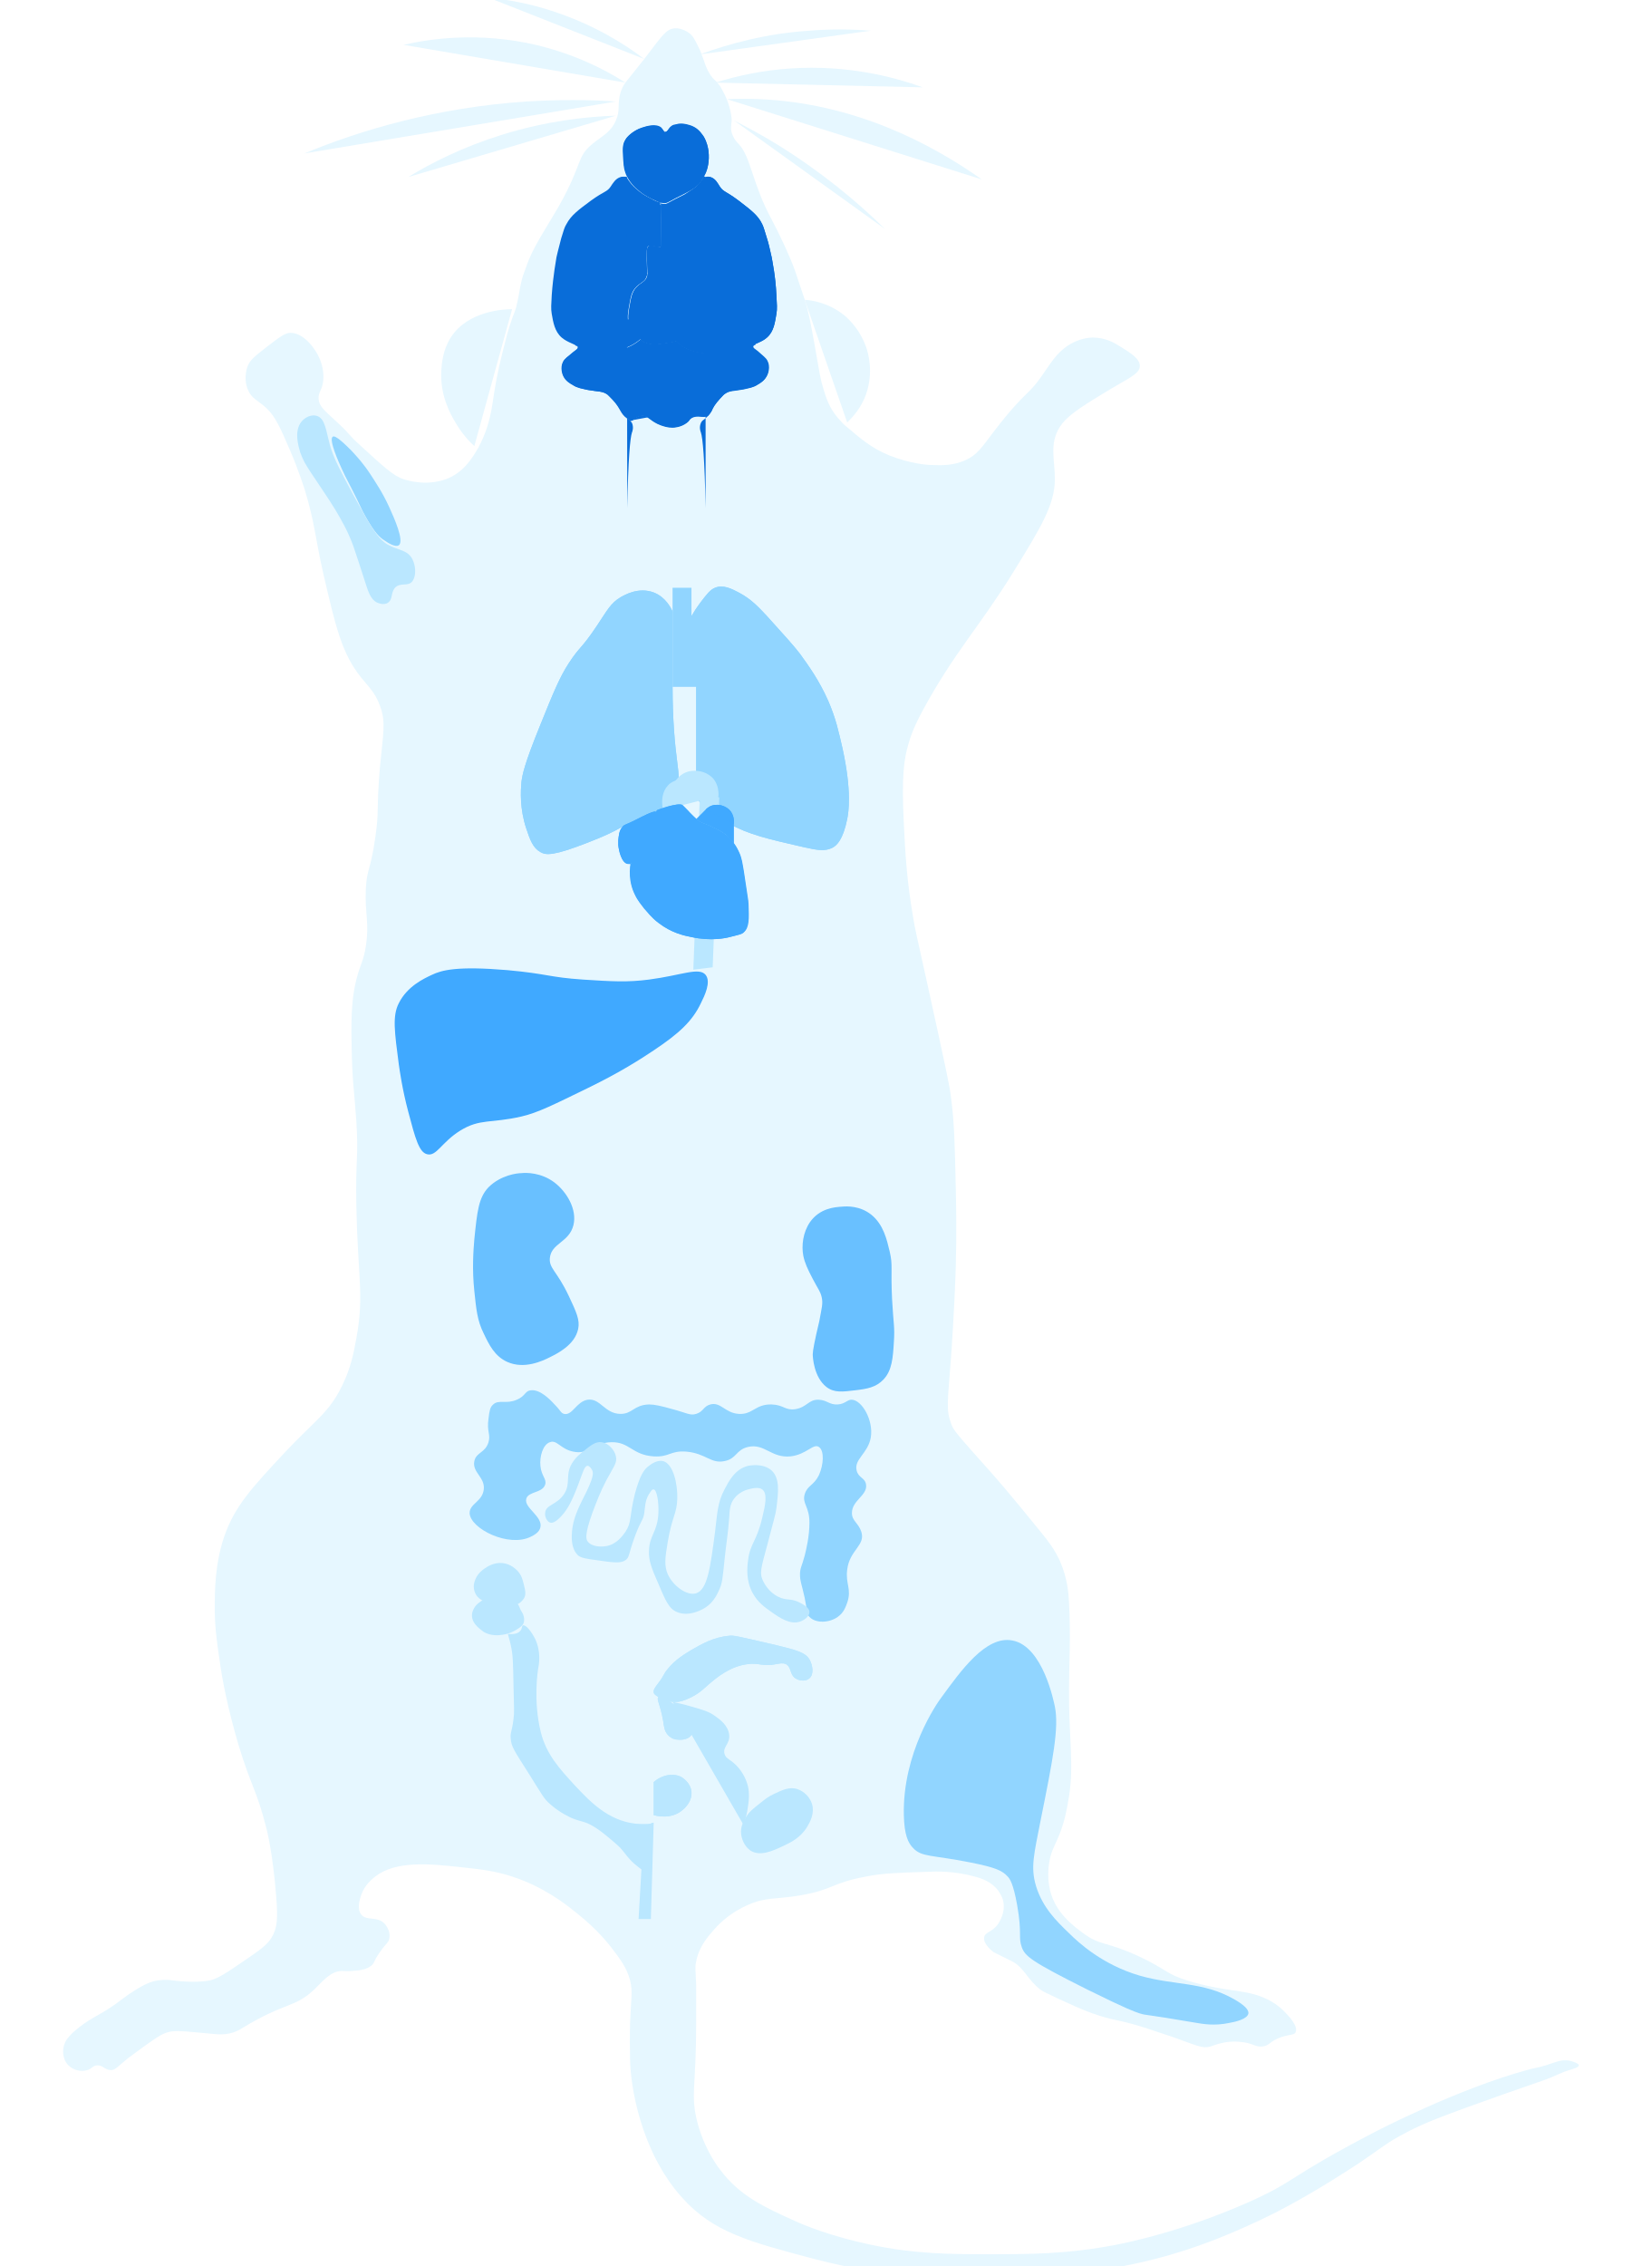
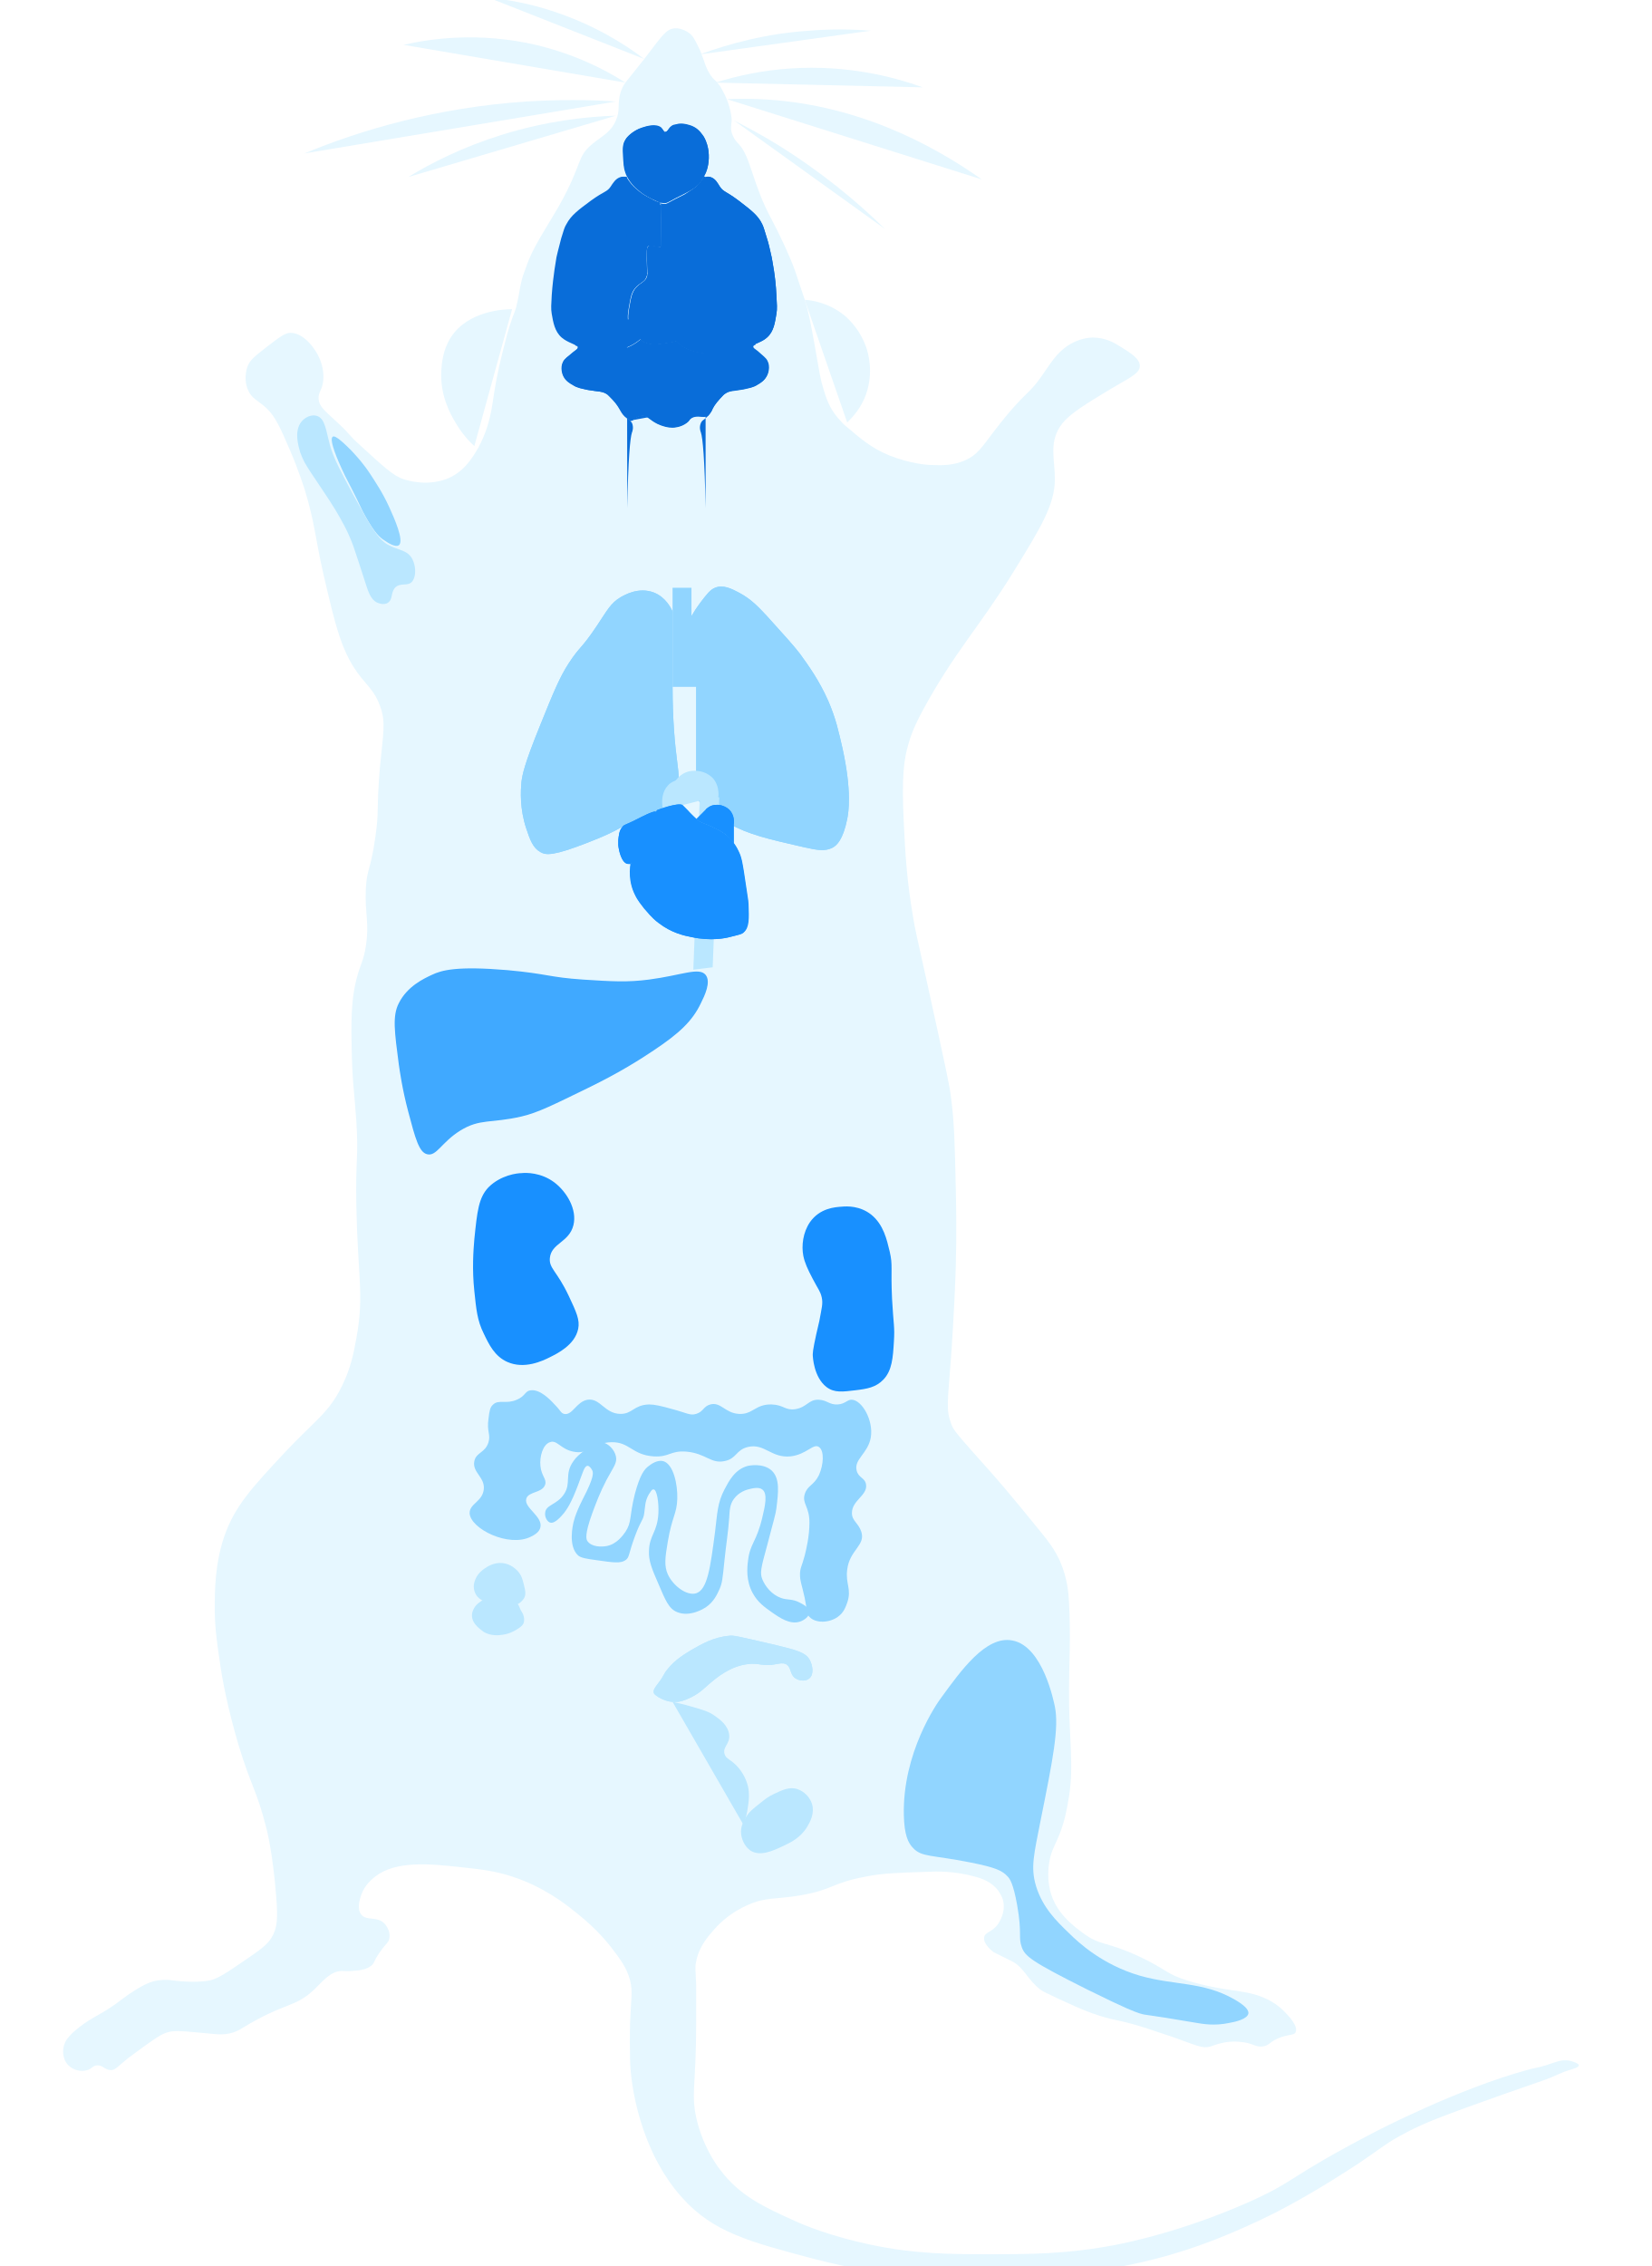
<svg xmlns="http://www.w3.org/2000/svg" width="350" height="480" viewBox="120 200 350 480" overflow="visible" enable-background="new 0 0 382.622 461.325" xml:space="preserve">
  <g id="body" fill="#e6f7ff">
    <g id="XMLID_2_">
      <g>
		</g>
      <g>
        <path class="st0" d="M256.5,212.5c3.7-4.8,4.6-6.4,6.5-6.5c1.5-0.1,2.9,0.9,3,1c0.7,0.5,1.1,1.1,2,3c0.3,0.6,0.5,1,0.6,1.4     c0.7,1.7,0.7,2.2,1.4,3.6c0.8,1.5,1.2,1.7,1.9,2.4c0.3,0.4,0.7,0.8,1.1,1.6c1.6,2.8,1.9,5.2,2,6c0.1,1.1-0.3,1.8,0,3     c0.4,1.4,1.2,2.2,1.5,2.5c2.6,2.7,2.9,8.5,7,16c1.7,3.2,4,8.1,5,11c0.3,1,0.7,2,1,3c0.9,2.7,1,2.9,1,3c0.8,2.4,1.3,5.2,2,9     c1.2,6.8,1.3,7.8,2,10c0.5,1.7,1.2,3.9,3,6c0.4,0.4,0.7,0.8,1.1,1.2c0.3,0.3,0.5,0.5,0.9,0.8c2.5,2.1,5,4.4,9,6     c4.6,1.8,8.1,2,9,2c2.2,0.1,4.5,0.1,7-1s3.5-2.7,6-6c7.3-9.5,7-7,11-13c1.4-2,2.9-4.5,6-6c1.9-0.9,3.5-1,4-1c2.7,0,4.6,1.1,6,2     c2.1,1.3,4,2.5,4,4c0,1.8-2.5,2.6-8,6c-5.1,3.1-7.6,4.8-9,7c-2.2,3.6-1,6.8-1,11c0,5.4-3,10.3-9,20c-7,11.3-12.4,16.8-19,29     c-0.9,1.7-2.1,3.9-3,7c-1,3.4-1.5,6.9-1,17c0.3,6.2,0.6,11.9,2,20c0.4,2.5,0.6,3.1,3,14c4.4,20,4.7,21.6,5,24     c0.7,5.4,0.8,9.9,1,19c0.1,4.2,0.2,9.8,0,17c-0.3,9.4-1,19-1,19c-0.7,9.5-1.1,11,0,14c0.5,1.5,0.9,1.9,9,11c0,0,3.3,3.7,10,12     c1.8,2.2,2.9,3.7,4,6c1.7,3.8,1.9,7.1,2,9c0.4,7.8,0,12.6,0,18c-0.1,10.5,1.1,16.1,0,23c-0.5,3-0.9,5.2-2,8c-0.9,2.3-1.5,3-2,5     c-0.2,0.9-0.8,3.8,0,7c1.2,4.8,5,7.5,7,9c3.8,2.8,4.7,1.6,12,5c5.7,2.7,5.7,3.7,10,5c3.4,1.1,7.5,1.8,9,2c3.3,0.5,5.3,0.7,8,2     c0.6,0.3,2.4,1.2,4,3c0.7,0.7,2.6,2.8,2,4c-0.3,0.6-1.1,0.4-3,1c-2.6,0.9-2.4,1.8-4,2c-1.6,0.2-2-0.8-5-1c-1-0.1-1.8,0-2,0     c-2,0.2-3.1,0.7-4,1c-1.8,0.5-2.9-0.2-8-2c0,0-3-1-6-2c-6.1-1.9-6.5-1.4-11-3c-2.5-0.9-4.6-1.9-7-3c-2.3-1.1-3.5-1.6-4-2     c-2.8-2.1-3.5-4.7-6-6c-1-0.5-2-1-2-1c-1.6-0.8-1.7-0.8-2-1c-0.1-0.1-2.1-1.5-2-3c0.1-1.3,1.7-1.1,3-3c0.1-0.2,1.7-2.4,1-5     c0-0.2-0.3-1-1-2c-1.4-1.9-3.5-2.6-5-3c-4.3-1.2-8.3-1.1-10-1c-6.3,0.2-9.5,0.3-13,1c-7.5,1.4-6.9,2.8-14,4     c-5.4,0.9-7.1,0.3-11,2c-3.7,1.6-5.9,3.8-7,5c-1.3,1.5-3.4,3.7-4,7c-0.3,1.3-0.1,1.9,0,5c0,0.2,0,2.8,0,8c0,13.2-1.1,14.9,0,20     c1.3,5.9,4.2,10,5,11c4.2,5.7,9.6,8.1,16,11c2,0.9,7.5,3.2,16,5c9.6,2,17,2,25,2c8.7,0,16.6,0,27-2c2.4-0.5,13.7-2.7,28-9     c10.7-4.8,7.6-4.9,27-15c0,0,17.3-9,32-13c1.3-0.4,2-0.4,4-1c2.2-0.7,3.3-1.3,5-1c0.9,0.2,2,0.6,2,1c0,0.4-1,0.7-2,1     c-1.7,0.5-3.3,1.4-5,2c-4.4,1.5-13.4,4.7-17,6c-6.5,2.4-9.7,3.6-14,6c-3.4,1.9-3.9,2.6-9,6c-1.4,0.9-7.9,5.2-15,9     c-0.7,0.4-9,4.8-18,8c-17.9,6.5-34.4,6.8-44,7c-8.8,0.1-21.8,0.3-38-4c-13.6-3.6-21.4-5.6-28-13c-8.9-9.9-10.9-23.9-11-29     c-0.1-5.7,0-8,0-8c0.2-5.4,0.6-6.5,0-9c-0.7-2.7-2.1-4.5-4-7c-0.8-1-3-3.8-7-7c-2.8-2.3-7.3-5.8-14-8c-3.7-1.2-6.4-1.5-11-2     c-6.5-0.7-13.6-1.4-18,2c-0.6,0.5-2.3,1.8-3,4c-0.3,0.9-0.9,2.8,0,4c1.1,1.5,3.4,0.3,5,2c0.7,0.8,1.2,2,1,3c-0.1,1-0.7,1.1-2,3     c-1.5,2.1-1.1,2.4-2,3c-1.1,0.8-2.5,0.9-4,1c-1,0.1-1.6,0-2,0c-2.5,0-4.2,2.3-6,4c-4,3.8-6.1,2.6-15,8c-0.5,0.3-1.1,0.7-2,1     c-2.4,0.8-4,0.3-8,0c-3.2-0.3-4.7-0.4-6,0c-1.4,0.4-2.6,1.3-5,3c-2,1.5-3.1,2.2-4,3c-1.6,1.3-2.1,2-3,2c-1.3,0-1.7-1.1-3-1     c-0.9,0.1-1,0.7-2,1c-1.2,0.4-2.9,0.1-4-1c-1.5-1.5-1.1-3.6-1-4c0.3-1.4,1.3-2.3,2-3c3.5-3.1,5.2-3.3,9-6c1.6-1.2,3.5-2.7,6-4     c0.6-0.3,1.6-0.8,3-1s2.5-0.1,3,0c0.9,0.1,4.9,0.6,8,0c1.7-0.4,3.5-1.6,7-4c3.4-2.3,5.1-3.5,6-5c1.3-2.1,1.4-4.2,1-9     c-0.7-9-2-14-2-14c-2.2-8.7-3.2-8.7-6-18c-2.2-7.5-3.4-13.5-4-18c-0.6-4-1-7-1-11c0-3.2,0-9.1,2-15c2.2-6.4,5.8-10.3,13-18     c6.3-6.7,9.2-8.2,12-14c1.8-3.7,2.4-6.7,3-10c1.7-9.2,0.3-12.8,0-28c-0.2-10.3,0.5-10,0-18c-0.4-6-0.9-8.6-1-16     c-0.2-7.9,0.3-11.1,1-14c0.9-3.5,1.5-3.8,2-7c0.8-5-0.2-6.8,0-12c0.2-4.5,1-4,2-11c0.9-6.1,0.2-5.6,1-15c0.7-7.4,1.3-9.5,0-13     c-1-2.8-2.4-4-4-6c-4.1-5.1-5.4-10.8-8-22c-1.8-7.9-1.7-10.4-4-18c-0.2-0.5-1.2-3.8-3-8c-2.1-4.9-3.2-7.3-5-9s-3.2-2-4-4     c-1-2.5-0.1-4.8,0-5c0.5-1.3,1.7-2.2,4-4c2.6-2,3.9-3,5-3c3.4,0,5.8,4.5,6,5c0.3,0.6,1.2,2.6,1,5c-0.2,2.2-1.1,2.5-1,4     c0.1,1.6,1.3,2.5,4,5c3.3,3.1,1.9,2.2,5,5c4.6,4.2,6.8,6.3,9,7c0.9,0.3,4.8,1.5,9,0c3.8-1.4,5.7-4.7,6.8-6.6     c0.1-0.1,0.2-0.3,0.2-0.4c1.1-2,1.7-3.9,2-5c0.5-1.8,0.7-3,1-5c0.3-2.1,0.9-5.7,2-10c0.7-2.7,1.1-4.5,2-7     c0.3-0.9,0.6-1.5,0.8-2.2c0.1-0.2,0.1-0.5,0.2-0.8c0.5-2.1,0.5-2.9,1-5c0.3-1.3,0.7-2.1,1-3c1.3-4,4.2-8.1,7-13     c5-8.9,3.6-10.2,7-13c1.9-1.6,3.9-2.4,5-5c1-2.3,0.2-3.3,1-6c0.3-0.8,0.5-1.3,1-2C253.2,216.6,254.3,215.3,256.5,212.5z" />
        <path class="st0" d="M220.5,294.5c-1.1-1-2.6-2.6-4-5c-1.1-1.8-3.3-5.8-3-11c0.1-1.5,0.3-4.3,2-7c3.7-5.8,11.6-6,12.9-6     c0,0,0.1,0,0.1,0" />
        <path class="st0" d="M290.5,263.5c1.3,0.1,4.7,0.5,8,3c0.7,0.5,3.5,2.8,5,7c0.5,1.4,1.6,5.4,0,10c-1.1,3.1-3,5-4,6" />
        <path class="st0" d="M256.5,212.5c-4.2-3.2-10.6-7.2-19-10c-5.3-1.8-10.1-2.6-14-3" />
        <path class="st0" d="M252.5,217.5c-4.2-2.7-10.6-6-19-8c-12.1-2.8-22.4-1.3-28,0" />
        <path class="st0" d="M250.5,221.5c-5.8-0.4-12.2-0.4-19,0c-19.2,1.3-35.2,6.1-47,11" />
        <path class="st0" d="M250.5,224.5c-6.2,0.2-14.6,1.1-24,4c-8.4,2.6-15.1,6-20,9" />
        <path class="st0" d="M275.5,225.5c2.9,1.5,5.9,3.1,9,5c9.4,5.8,17,12.1,23,18" />
        <path class="st0" d="M274,221c2.3-0.1,4.6-0.1,7,0c20,0.9,36.1,9.3,47,17" />
        <path class="st0" d="M271.5,217.5c0.1,0,0.2-0.1,0.4-0.1c4.2-1.3,9.5-2.5,15.6-2.9c12.1-0.8,21.9,1.8,28,4" />
        <path class="st0" d="M268.5,211.5c0,0,0.1,0,0.1-0.1c5.9-2.1,13.6-4.3,22.9-4.9c4.8-0.4,9.1-0.3,13,0" />
      </g>
    </g>
  </g>
  <g name="Brain" id="41" fill="#096dd9">
    <g id="XMLID_1_">
      <g>
        <path class="st1" d="M270.8,287c-0.2,0.3-0.4,0.6-0.7,1c0,0-0.1,0-0.1,0.1c-1,0.6-2.2-0.3-3.5,0.5c-0.5,0.3-0.3,0.5-1,1     c-1.2,0.9-2.6,1-3,1c-1.1,0-1.9-0.3-2.5-0.5c-2.2-0.8-2.7-2.1-4-2c-0.9,0.1-1.6,0.6-2,1l-0.5,0.1c-0.2-0.2-0.4-0.4-0.7-0.6     c-1.5-1.1-1.2-2-3.1-4c-0.5-0.5-0.8-0.8-1-1c-1.1-0.8-2-0.6-4.2-1c-1.3-0.3-2.2-0.4-3.1-1c-0.7-0.4-1.6-0.9-2.1-2     c-0.1-0.2-0.7-1.7,0-3c0.3-0.6,0.9-1,2.1-2c0.8-0.6,1-0.7,1-1c0-0.1,0-0.2-0.1-0.3l0.3,0c5,1.9,9.9,1.4,13.1-1.4     c0.5,0.4,0.9,0.6,1,0.6c1.4,0.6,2.7,0.4,4.6,0.1c0.8-0.1,1.4-0.2,2-0.4c2.7,2.8,6.9,2.7,8.8,2.7c3.2,0,5.8-0.9,7.6-1.8     c-0.1,0.1-0.1,0.2-0.1,0.3c0,0.3,0.2,0.4,1,1c1.1,1,1.7,1.4,2,2c0.7,1.3,0.1,2.8,0,3c-0.5,1.1-1.3,1.6-2,2c-0.9,0.6-1.7,0.7-3,1     c-2.1,0.4-2.9,0.2-4,1c-0.3,0.2-0.5,0.5-1,1C271.5,285.6,271.1,286.3,270.8,287z" />
        <path class="st1" d="M260.9,228l-0.8,15c-0.5-0.1-1.2-0.5-2.1-0.9c-1.2-0.6-2-1.1-3-2c-0.6-0.5-1.4-1.3-2.1-2.6     c-0.2-0.3-0.3-0.6-0.4-0.9c-0.4-1.1-0.4-2-0.5-3.5c-0.1-1.6-0.1-2.6,0.5-3.5c0.4-0.7,1.1-1.2,1.5-1.5c0.3-0.2,1-0.7,2-1     c0.9-0.3,2.9-0.9,4,0C260.5,227.4,260.6,227.9,260.9,228z" />
        <path class="st1" d="M267.4,261.4c1.2,2.3,0.2,5.3-0.2,6.4c-0.3,0.9-0.9,2.6-2.4,3.7c-0.5,0.4-1,0.6-1.5,0.8     c-0.1-0.1-0.2-0.2-0.3-0.3c-0.6-0.7-1.3-1.7-2-4c-0.4-1.4-0.7-2.7-0.9-4c-0.3-2-0.3-3.9-0.2-5.9c0-1.3,0.1-2.6,0.1-4.1     c0-0.5,0-1.1,0-1.7c2.5,0.1,3.7-0.6,4.2,0.1c0.2,0.3,0.1,0.6-0.1,2.5c-0.1,1.4-0.1,2.1-0.1,2.5     C264.4,259.5,266.3,259.4,267.4,261.4z" />
        <path class="st1" d="M260.1,242.9l0.8-15c0,0,0.1,0,0.1,0c0.4,0,0.6-0.6,1-1c0.4-0.4,0.8-0.5,0.9-0.5c0.1,0,0.4-0.1,0.9-0.2     c0.2,0,0.7-0.1,1.6,0.1c0.3,0.1,1,0.2,1.7,0.6c1.1,0.6,1.7,1.6,2,2c0.7,1.2,0.9,2.3,1,3c0.3,2.3-0.3,4-0.5,4.5     c-0.1,0.2-0.2,0.5-0.4,0.8c-0.3,0.5-0.6,1.1-1.1,1.7c-0.8,0.8-1.5,1.2-3,2c-0.8,0.4-0.8,0.4-2,1c-1.5,0.8-1.6,0.9-2,1     C260.7,243.1,260.4,243,260.1,242.9z" />
        <path class="st1" d="M257.2,257.3c-0.3-4.4-0.1-4.9,0.2-5.1c0.4-0.4,0.8-0.1,2.3,0.1c0.1,0,0.3,0,0.4,0c0,0.6,0,1.2,0,1.7     c0,1.4-0.1,2.8-0.1,4.1l-2.7-0.1C257.2,257.8,257.2,257.6,257.2,257.3z" />
        <path class="st1" d="M259.6,252.3c-1.5-0.1-1.9-0.4-2.3-0.1c-0.2,0.2-0.4,0.6-0.2,5.1c0,0.3,0,0.5,0,0.7c0,0.2,0,0.4-0.1,0.5     c-0.3,1.3-1.4,1.3-2.4,2.5c-0.8,0.9-1,2-1.3,3.8c-0.3,1.5-0.4,2.6-0.1,3.8c0.4,1.6,1.5,2.7,2.3,3.3c-3.2,2.7-8.1,3.3-13.1,1.4     l-0.3,0c-0.4-0.5-1.8-0.7-3.1-1.8c-1.5-1.3-1.8-3.3-2.1-5c-0.2-1.1-0.1-2.1,0-4c0.3-4.2,0.9-7.3,1-8c0.4-1.8,0.8-3.1,1-4     c0.5-1.6,0.7-2.4,1.1-3c1-1.9,2.5-3,5.2-5c2.9-2.1,3.4-1.8,4.2-3c0.4-0.6,1-1.7,2.1-2c0.4-0.1,0.8-0.1,1,0l0.2-0.1     c0.7,1.3,1.5,2.1,2.1,2.6c1,0.9,1.8,1.4,3,2c0.9,0.5,1.6,0.8,2.1,0.9l0,0.5H260c0.1,3.5,0.1,6.5,0,8.8     C259.9,252.3,259.8,252.3,259.6,252.3z" />
        <path class="st1" d="M256.9,270.6c2.5-3,3.1-6.6,3.1-6.6l0.1,0c0.2,1.3,0.5,2.6,0.9,4c0.7,2.3,1.4,3.3,2,4     c0.1,0.1,0.2,0.2,0.3,0.3c-0.6,0.2-1.2,0.3-2,0.4c-2,0.3-3.2,0.5-4.6-0.1c-0.1,0-0.5-0.2-1-0.6     C256.1,271.5,256.5,271.1,256.9,270.6z" />
        <path class="st1" d="M257.1,258.5c0.1-0.2,0.1-0.3,0.1-0.5l2.7,0.1c0,2,0,3.9,0.2,5.9l-0.1,0c0,0-0.6,3.6-3.1,6.6     c-0.4,0.5-0.8,0.9-1.3,1.3c-0.8-0.6-1.9-1.7-2.3-3.3c-0.3-1.2-0.2-2.3,0.1-3.8c0.3-1.8,0.5-2.8,1.3-3.8     C255.7,259.9,256.8,259.8,257.1,258.5z" />
        <path class="st1" d="M268,239c0.5-0.6,0.9-1.2,1.1-1.7l0.4,0.2c0.3-0.1,0.6-0.1,1,0c1.1,0.3,1.6,1.4,2,2c0.8,1.2,1.2,0.9,4,3     c2.6,2,4.1,3.1,5,5c0.3,0.6,0.5,1.4,1,3c0.3,0.9,0.6,2.2,1,4c0.1,0.7,0.8,3.8,1,8c0.1,1.9,0.2,2.9,0,4c-0.3,1.7-0.5,3.7-2,5     c-1.1,1-2.5,1.2-2.9,1.7c-1.8,0.9-4.4,1.8-7.6,1.8c-1.9,0-6,0-8.8-2.7c0.5-0.2,1-0.4,1.5-0.8c1.5-1.1,2.1-2.8,2.4-3.7     c0.4-1.1,1.4-4,0.2-6.4c-1.1-2.1-3-1.9-3.3-3.9c-0.1-0.4,0-1.1,0.1-2.5c0.1-2,0.3-2.2,0.1-2.5c-0.5-0.7-1.7,0-4.2-0.1     c0-2.3,0.1-5.3,0-8.8h0.1l0-0.5c0.3,0.1,0.6,0.1,0.9,0.1c0.4-0.1,0.5-0.2,2-1c1.2-0.6,1.2-0.6,2-1     C266.5,240.2,267.3,239.8,268,239z" />
        <path class="st1" d="M270.1,287.9c0.3-0.3,0.5-0.6,0.7-1C270.6,287.5,270.3,287.8,270.1,287.9z" />
      </g>
      <g>
        <path class="st0" d="M260,243c0,0.2,0,0.3,0,0.5c0.1,3.5,0.1,6.5,0,8.8c0,0.6,0,1.2,0,1.7c0,1.4-0.1,2.8-0.1,4.1     c0,2,0,3.9,0.2,5.9c0.2,1.3,0.5,2.6,0.9,4c0.7,2.3,1.4,3.3,2,4c0.1,0.1,0.2,0.2,0.3,0.3c2.7,2.8,6.9,2.7,8.8,2.7     c3.2,0,5.8-0.9,7.6-1.8c0.1-0.1,0.3-0.1,0.4-0.2" />
        <path class="st0" d="M260.9,228c0,0,0.1,0,0.1,0c0.4,0,0.6-0.6,1-1c0.4-0.4,0.8-0.5,0.9-0.5c0.1,0,0.4-0.1,0.9-0.2     c0.2,0,0.7-0.1,1.6,0.1c0.3,0.1,1,0.2,1.7,0.6c1.1,0.6,1.7,1.6,2,2c0.7,1.2,0.9,2.3,1,3c0.3,2.3-0.3,4-0.5,4.5     c-0.1,0.2-0.2,0.5-0.4,0.8c-0.3,0.5-0.6,1.1-1.1,1.7c-0.8,0.8-1.5,1.2-3,2c-0.8,0.4-0.8,0.4-2,1c-1.5,0.8-1.6,0.9-2,1     c-0.3,0.1-0.6,0-0.9-0.1c-0.5-0.1-1.2-0.5-2.1-0.9c-1.2-0.6-2-1.1-3-2c-0.6-0.5-1.4-1.3-2.1-2.6c-0.2-0.3-0.3-0.6-0.4-0.9     c-0.4-1.1-0.4-2-0.5-3.5c-0.1-1.6-0.1-2.6,0.5-3.5c0.4-0.7,1.1-1.2,1.5-1.5c0.3-0.2,1-0.7,2-1c0.9-0.3,2.9-0.9,4,0     C260.5,227.4,260.6,227.9,260.9,228z" />
        <polyline class="st0" points="260.9,227.5 260.9,228 260.1,242.9 260.1,243.5    " />
        <path class="st0" d="M257.2,258c0-0.2,0-0.4,0-0.7c-0.3-4.4-0.1-4.9,0.2-5.1c0.4-0.4,0.8-0.1,2.3,0.1c0.1,0,0.3,0,0.4,0     c2.5,0.1,3.7-0.6,4.2,0.1c0.2,0.3,0.1,0.6-0.1,2.5c-0.1,1.4-0.1,2.1-0.1,2.5c0.3,2,2.3,1.9,3.3,3.9c1.2,2.3,0.2,5.3-0.2,6.4     c-0.3,0.9-0.9,2.6-2.4,3.7c-0.5,0.4-1,0.6-1.5,0.8c-0.6,0.2-1.2,0.3-2,0.4c-2,0.3-3.2,0.5-4.6-0.1c-0.1,0-0.5-0.2-1-0.6     c-0.8-0.6-1.9-1.7-2.3-3.3c-0.3-1.2-0.2-2.3,0.1-3.8c0.3-1.8,0.5-2.8,1.3-3.8c0.9-1.2,2-1.2,2.4-2.5     C257.2,258.4,257.2,258.2,257.2,258z" />
        <path class="st0" d="M252.8,237.5c-0.3-0.1-0.6-0.1-1,0c-1.1,0.3-1.7,1.4-2.1,2c-0.8,1.2-1.2,0.9-4.2,3c-2.8,2-4.2,3.1-5.2,5     c-0.3,0.6-0.6,1.4-1.1,3c-0.3,0.9-0.7,2.2-1,4c-0.2,0.7-0.8,3.8-1,8c-0.1,1.9-0.2,2.9,0,4c0.3,1.7,0.6,3.7,2.1,5     c1.2,1.1,2.7,1.3,3.1,1.8c0.1,0.1,0.1,0.2,0.1,0.3c0,0.3-0.3,0.4-1,1c-1.2,1-1.8,1.4-2.1,2c-0.7,1.3-0.1,2.8,0,3     c0.5,1.1,1.4,1.6,2.1,2c1,0.6,1.8,0.7,3.1,1c2.2,0.4,3.1,0.2,4.2,1c0.3,0.2,0.5,0.5,1,1c1.9,2,1.7,2.9,3.1,4     c0.3,0.2,0.5,0.4,0.7,0.6c0.1,0.1,0.2,0.3,0.3,0.4c0.4,0.9,0.1,1.8,0,2c-0.4,1.2-0.8,5.6-1,16" />
        <path class="st0" d="M269.5,237.5c0.3-0.1,0.6-0.1,1,0c1.1,0.3,1.6,1.4,2,2c0.8,1.2,1.2,0.9,4,3c2.6,2,4.1,3.1,5,5     c0.3,0.6,0.5,1.4,1,3c0.3,0.9,0.6,2.2,1,4c0.1,0.7,0.8,3.8,1,8c0.1,1.9,0.2,2.9,0,4c-0.3,1.7-0.5,3.7-2,5c-1.1,1-2.5,1.2-2.9,1.7     c-0.1,0.1-0.1,0.2-0.1,0.3c0,0.3,0.2,0.4,1,1c1.1,1,1.7,1.4,2,2c0.7,1.3,0.1,2.8,0,3c-0.5,1.1-1.3,1.6-2,2c-0.9,0.6-1.7,0.7-3,1     c-2.1,0.4-2.9,0.2-4,1c-0.3,0.2-0.5,0.5-1,1c-1,1.1-1.4,1.8-1.7,2.5c-0.2,0.3-0.4,0.6-0.7,1c-0.2,0.2-0.4,0.4-0.6,0.6     c-0.5,0.4-0.8,0.5-1,1c-0.4,0.9-0.1,1.8,0,2c0.4,1.2,0.8,5.6,1,16" />
        <path class="st0" d="M260,264c0,0-0.6,3.6-3.1,6.6c-0.4,0.5-0.8,0.9-1.3,1.3c-3.2,2.7-8.1,3.3-13.1,1.4" />
        <path class="st0" d="M254,289c0.4-0.4,1.1-0.9,2-1c1.3-0.1,1.8,1.2,4,2c0.6,0.2,1.4,0.5,2.5,0.5c0.4,0,1.8-0.1,3-1     c0.7-0.5,0.5-0.7,1-1c1.3-0.8,2.5,0.1,3.5-0.5c0,0,0.1,0,0.1-0.1c0.2-0.2,0.5-0.5,0.7-1c0.1-0.3,0.2-0.6,0.2-1" />
      </g>
    </g>
  </g>
  <g name="Lung" id="4" fill="#91d5ff">
    <g id="XMLID_3_" class="st2">
      <g>
        <path class="st3" d="M266.5,330.5c0.4-0.7,1.1-1.8,2-3c1.3-1.7,2-2.6,3-3c1.7-0.7,3.5,0.2,5,1c2.7,1.4,4.3,3.2,6,5     c3.8,4.2,5.7,6.3,7,8c1.8,2.5,4,5.5,6,10c1.6,3.7,2.2,6.5,3,10c2,9.1,1.3,13.5,1,15c-0.9,4.5-2.3,5.6-3,6c-1.6,0.9-3.3,0.6-6,0     c-7.9-1.8-11.8-2.7-16-5c-6.1-3.4-6.8-5.3-7-6c-0.2-0.9-0.1-1.3,0-5c0-2,0-4,0-6c0-4,0-8,0-12h-5c0-0.3,0-0.7,0-1v-2v-13v-5h4     C266.5,326.5,266.5,328.5,266.5,330.5z" />
        <path class="st3" d="M263.5,361.5c0.3,2.4,0.8,5.5-1,8c-1.1,1.5-2.4,1.9-5,3c-7.2,3-5.5,3.1-13,6c-7.2,2.8-8.8,2.7-10,2     c-1.6-0.9-2.2-2.6-3-5c-1.4-4.2-1.2-8-1-10c0.2-1.4,0.5-3.4,4-12c2.7-6.7,4.1-10.1,6-13c2.4-3.7,2.6-2.9,6-8c2.2-3.3,2.9-4.8,5-6     c0.9-0.5,3.8-2.2,7-1c2.6,1,3.7,3.4,4,4v13v2c0,0.3,0,0.7,0,1C262.5,352.5,263,357.8,263.5,361.5z" />
      </g>
      <g>
        <polyline class="st0" points="262.5,342.5 262.5,329.5 262.5,324.5    " />
        <line class="st0" x1="262.5" y1="324.5" x2="266.5" y2="324.5" />
        <path class="st0" d="M266.5,324.5c0,2,0,4,0,6c0,4,0,8,0,12" />
        <line class="st0" x1="262.5" y1="345.5" x2="267.5" y2="345.5" />
        <path class="st0" d="M266.5,330.5c0.4-0.7,1.1-1.8,2-3c1.3-1.7,2-2.6,3-3c1.7-0.7,3.5,0.2,5,1c2.7,1.4,4.3,3.2,6,5     c3.8,4.2,5.7,6.3,7,8c1.8,2.5,4,5.5,6,10c1.6,3.7,2.2,6.5,3,10c2,9.1,1.3,13.5,1,15c-0.9,4.5-2.3,5.6-3,6c-1.6,0.9-3.3,0.6-6,0     c-7.9-1.8-11.8-2.7-16-5c-6.1-3.4-6.8-5.3-7-6c-0.2-0.9-0.1-1.3,0-5c0-2,0-4,0-6c0-4,0-8,0-12c0-0.3,0-0.7,0-1" />
        <path class="st0" d="M262.5,329.5c-0.3-0.6-1.4-3-4-4c-3.2-1.2-6.1,0.5-7,1c-2.1,1.3-2.8,2.7-5,6c-3.4,5.1-3.6,4.3-6,8     c-1.9,2.9-3.3,6.3-6,13c-3.5,8.6-3.8,10.6-4,12c-0.2,2-0.4,5.8,1,10c0.8,2.4,1.4,4.1,3,5c1.2,0.7,2.8,0.8,10-2     c7.5-2.9,5.8-3,13-6c2.6-1.1,3.9-1.5,5-3c1.8-2.5,1.3-5.6,1-8c-0.5-3.7-1-9-1-16c0-0.3,0-0.7,0-1" />
      </g>
    </g>
  </g>
  <g name="Aorta" id="1" fill="#bae7ff">
    <g id="XMLID_6_">
      <g>
        <polygon class="st5" points="271,404.9 266.9,405.4 268.3,368.9 268.3,368.9 272.4,368.9    " />
      </g>
      <g>
        <polyline class="st5" points="268.3,367.8 268.3,368.9 266.9,405.4    " />
        <line class="st3" x1="266.9" y1="405.4" x2="271" y2="404.9" />
        <line class="st3" x1="271" y1="404.9" x2="272.4" y2="368.9" />
        <line class="st3" x1="272.4" y1="368.9" x2="268.3" y2="368.9" />
      </g>
    </g>
    <path class="st3" d="M272.2,368.6c0.1-1.3-0.2-2.6-1.1-3.7c-1-1.1-2.7-1.8-4.5-1.6c-1.2,0.1-2.2,0.7-2.9,1.4   c-0.7,0.7-1.1,1.5-1.3,2.4c-0.3,1.3-0.3,2.7,0,4" />
    <path class="st8" d="M268.1,368.9c0.2-0.2,0.1-0.5-0.1-0.7s-0.6-0.3-1-0.4c-1-0.1-2,0.2-2.4,0.8c-0.2,0.3-0.3,0.7-0.3,1.1   c0,1.1,0.4,2.2,1.2,3.2c-1.4-0.1-3,0.5-4.1,0c-0.7-0.3-0.9-1-1-1.6c-0.2-1.5-0.2-3,0.7-4.4c0.3-0.4,0.6-0.8,1.1-1.1   c0.9-0.6,2.2-0.8,3.4-0.9c1.4-0.2,3-0.3,4.3,0.2c1,0.4,1.7,1.1,2,1.9c0.3,0.8,0.3,1.6,0.3,2.4" />
  </g>
-   <g name="Heart" id="11" fill="#40a9ff">
+   <g name="Heart" id="11" fill="#1890ff">
    <g id="XMLID_4_" class="st4">
      <g>
        <path class="st5" d="M259.3,371.6c0.3-0.1,4.3-1.6,5.3-1.1c0.1,0.1,0.1,0.1,1,1c0,0,1,1.1,2,2c1.1,1,1.5,0.7,4,2     c1.4,0.7,2.1,1.1,3,2c0.4,0.4,0.7,0.7,0.9,1.1c0.6,0.8,0.9,1.5,1.1,1.9c0.6,1.3,0.7,2.3,1,4c0.6,4.2,1,6.3,1,7     c0.1,3.1,0.2,4.9-1,6c-0.4,0.4-1,0.5-3,1c-0.7,0.2-3.9,0.9-8,0c-1.6-0.3-4.3-0.9-7-3c-1.5-1.1-2.5-2.5-3-3c-0.6-0.8-1.4-1.7-2-3     c-0.5-1-1.3-3-1-6l-0.1-0.5c0.8-0.1,1.6-1,2.6-2c0.4-0.4,1.3-1.4,2-3c0.8-1.8,1-3.4,1-4c0-0.1,0-0.5,0-1c0-0.8,0.1-0.9,0-1     c0,0-0.1-0.1-0.2-0.1L259.3,371.6C259.2,371.6,259.2,371.6,259.3,371.6z" />
        <path class="st5" d="M275.5,376.5c0,0.7,0,1.3,0,2l-0.1,0.1c-0.2-0.4-0.6-0.7-0.9-1.1c-0.9-0.9-1.6-1.3-3-2c-2.5-1.3-2.9-1-4-2     c0.3-0.3,0.7-0.7,1-1s0.7-0.7,1-1c0.2-0.2,0.9-0.9,2-1c1.7-0.2,2.9,0.9,3,1c1.2,1.2,1,2.8,1,3c0,0.3,0,0.7,0,1     S275.5,376.2,275.5,376.5z" />
        <path class="st5" d="M256,373c1.8-0.9,2.5-1.1,2.8-1.1c0.1,0,0.2,0,0.2,0.1c0.1,0.1,0,0.2,0,1c0,0.5,0,0.9,0,1c0,0.6-0.2,2.2-1,4     c-0.7,1.6-1.6,2.6-2,3c-1,1-1.8,1.9-2.6,2c-0.1,0-0.3,0-0.4,0c-1.3-0.2-1.9-2.8-2-4c0-0.1,0-0.5,0-1c0.1-0.8,0.1-2.1,1-3     c0.3-0.3,0.3-0.2,2-1C255,373.5,255,373.5,256,373z" />
      </g>
      <g>
        <path class="st6" d="M258.8,371.9c-0.3,0-1,0.2-2.8,1.1c-1,0.5-1,0.5-2,1c-1.7,0.8-1.7,0.7-2,1c-0.9,0.9-0.9,2.2-1,3     c0,0.5,0,0.9,0,1c0.1,1.2,0.7,3.8,2,4c0.1,0,0.3,0,0.4,0c0.8-0.1,1.6-1,2.6-2c0.4-0.4,1.3-1.4,2-3c0.8-1.8,1-3.4,1-4     c0-0.1,0-0.5,0-1c0-0.8,0.1-0.9,0-1C259,372,258.9,371.9,258.8,371.9z" />
        <path class="st6" d="M259.2,371.6C259.2,371.6,259.2,371.6,259.2,371.6c0.1,0,0.1,0,0.3-0.1" />
        <path class="st6" d="M253.5,383.5c-0.3,3,0.5,5,1,6c0.6,1.3,1.4,2.2,2,3c0.5,0.5,1.5,1.9,3,3c2.7,2.1,5.4,2.7,7,3     c4.1,0.9,7.3,0.2,8,0c2-0.5,2.6-0.6,3-1c1.2-1.1,1.1-2.9,1-6c0-0.7-0.4-2.8-1-7c-0.3-1.7-0.4-2.7-1-4c-0.2-0.5-0.5-1.1-1.1-1.9     c-0.2-0.4-0.6-0.7-0.9-1.1c-0.9-0.9-1.6-1.3-3-2c-2.5-1.3-2.9-1-4-2c-1-0.9-2-2-2-2c-0.9-0.9-0.9-0.9-1-1c-1-0.5-4.9,0.9-5.3,1.1     " />
        <path class="st6" d="M275.5,378.5c0-0.7,0-1.3,0-2c0-0.3,0-0.7,0-1s0-0.7,0-1" />
        <path class="st6" d="M267.5,373.5c0.3-0.3,0.7-0.7,1-1s0.7-0.7,1-1" />
        <path class="st6" d="M269.5,371.5c0.2-0.2,0.9-0.9,2-1c1.7-0.2,2.9,0.9,3,1c1.2,1.2,1,2.8,1,3" />
      </g>
    </g>
  </g>
  <g id="female">
    <path id="ovary" fill="#bae7ff" class="st7" d="M222.6,539.2c-0.3-0.1-1.4-0.6-1.9-1.7c-0.6-1.3-0.2-2.4,0-2.9c0.5-1.3,1.5-2,1.9-2.3   c0.6-0.4,2-1.4,3.9-1.2c1.8,0.2,2.9,1.4,3.2,1.7c0.8,0.9,1,1.7,1.3,2.9c0.3,1.2,0.5,2.1,0,2.9c-0.4,0.6-0.9,1-1.3,1.2" />
    <path id="输卵管" fill="#bae7ff" class="st8" d="M220,542.1c0-0.8,0.5-1.5,0.6-1.7c0.4-0.6,1-1,1.3-1.2c0.1-0.1,0.6-0.4,1.3-0.6   c0.2-0.1,1.1-0.3,2.3-0.3c1.1,0,1.9,0.3,2.6,0.6c0.8,0.3,1.3,0.5,1.6,0.9c0.2,0.2,0.2,0.3,0.6,1.2c0.5,0.9,0.5,0.8,0.6,1.2   c0.1,0.2,0.3,1,0,1.7c-0.1,0.2-0.3,0.6-1.3,1.2c-0.6,0.4-1.7,1-3.2,1.2c-0.7,0.1-2.3,0.3-3.9-0.6   C222.4,545.5,219.9,544.2,220,542.1z" />
-     <g name="Uterus" id="2" fill="#bae7ff">
-       <g>
-         <path class="st9" d="M258.5,586.1l-0.6,20.4h-2.6l0.6-10.5c-1.2-0.9-2.1-1.7-2.6-2.3c-0.8-0.9-1-1.3-1.9-2.3     c-0.2-0.2-0.7-0.7-1.9-1.7c-1.8-1.5-2.7-2.2-3.9-2.9c-1.9-1.1-2.3-0.8-4.5-1.7c-0.2-0.1-2.5-1.1-4.5-2.9     c-1.4-1.2-1.6-1.8-4.5-6.4c-3.1-4.9-3.8-5.8-3.9-7.6c-0.1-1.4,0.3-1.4,0.6-4.1c0.2-1.5,0.1-2,0-7c-0.1-5.1-0.1-6.5-0.6-8.7     c-0.2-1-0.5-1.8-0.6-2.3c0.8,0.1,2,0.1,2.6-0.6c0.5-0.5,0.3-1.1,0.6-1.2c0.6-0.2,1.8,1.3,2.6,2.9c1.3,2.8,0.8,5.4,0.6,6.4     c0,0-1.1,6.6,0.6,13.4c1.2,4.7,4,7.7,7.1,11.1c3.2,3.4,7,7.5,12.9,8.2c1.3,0.1,2.5,0.1,3.2,0     C258.1,586.1,258.3,586.1,258.5,586.1z" />
-       </g>
-     </g>
  </g>
  <line id="line" class="st0" x1="258.5" y1="552" x2="257.9" y2="608" />
-   <g name="Kidney" id="6" fill="#69c0ff">
+   <g name="Kidney" id="6" fill="#1890ff">
    <path class="st10" d="M223.5,451.5c2.6-2.6,6.1-3,7-3c0.9-0.1,4.1-0.2,7,2c2.6,2,4.8,5.7,4,9c-0.9,3.7-4.7,3.8-5,7   c-0.2,2.2,1.5,2.7,4,8c1.6,3.4,2.4,5.1,2,7c-0.7,3.4-4.4,5.2-6,6c-1.6,0.8-5.4,2.6-9,1c-2.7-1.2-3.9-3.7-5-6c-1.4-2.8-1.6-5.2-2-9   c-0.5-4.7-0.2-8.6,0-11C221.1,456.6,221.4,453.7,223.5,451.5z" />
    <path class="st11" d="M294.1,474.8c-0.3-1.3-0.7-1.6-1.9-3.9c-1.1-2.1-1.7-3.4-2-4.9c-0.4-2.1-0.1-4.9,1.4-7.1   c2.1-3,5.3-3.2,6.8-3.3c1.1-0.1,3.8-0.2,6.2,1.7c2.6,2.1,3.3,5.3,3.9,7.8c0.7,3,0.2,3.4,0.5,10c0.3,5.5,0.6,5.9,0.4,9   c-0.2,3.5-0.4,6.2-2.2,8.1c-1.6,1.7-3.5,2-6,2.3c-2.6,0.3-4.4,0.6-6.1-0.7c-2.7-2.1-2.9-6.4-2.9-6.9c0-0.8,0.4-2.9,1.4-7.1   C294.1,477,294.4,476.2,294.1,474.8z" />
  </g>
  <g name="Liver" id="9" fill="#40a9ff">
    <path class="st12" d="M206.5,435.5c-1.3-4.9-1.8-8.7-2-10c-0.9-6.9-1.4-10.3,0-13c1.8-3.6,5.3-5.2,7-6c2.1-1,5.3-1.9,16-1   c8.7,0.8,8.7,1.5,16,2c6.2,0.4,9.4,0.6,14,0c6.9-0.9,10.6-2.7,12-1c1.2,1.5-0.2,4.4-1,6c-1.8,3.8-4.6,6.4-10,10   c-2.7,1.8-7,4.6-14,8c-7,3.4-10.5,5.2-14,6c-6.5,1.5-8.8,0.4-13,3c-4,2.5-5,5.5-7,5C208.8,444.1,208,441.2,206.5,435.5z" />
  </g>
  <g id="male">
    <path name="Testis" id="2" fill="#bae7ff" class="st13" d="M281,582c1.1-0.9,1.9-1.5,3-2c1.7-0.8,3.3-1.6,5-1c1.4,0.5,2.5,1.6,3,3c0.7,2.1-0.4,4-1,5   c-1.4,2.3-3.5,3.3-5,4c-2.3,1.1-5,2.3-7,1c-1.3-0.9-2-2.6-2-4c0-1.3,0.6-2.3,1-3C278.7,583.8,279.6,583.1,281,582z" />
    <g fill="#bae7ff">
      <g>
        <path class="st14" d="M291.5,551.5c0.7,1.2,1,3.2,0,4c-0.7,0.7-2.1,0.6-3,0c-1.2-0.8-0.8-2.4-2-3c-0.7-0.3-1.3-0.1-2,0     c-2.8,0.6-3.6-0.3-6,0c-3.8,0.4-6.8,3-8,4c-1.1,0.9-2,2-4,3c-1.6,0.8-2.6,1-3,1c-2,0.2-3.4-0.7-4-1c-0.8-0.5-1-0.8-1-1     c-0.1-0.6,0.4-1.2,1-2c1.3-1.7,1-1.8,2-3c1.6-2,3.7-3.2,5-4c2.1-1.2,4.6-2.7,8-3c1-0.1,1.4,0,10,2     C288.6,549.5,290.6,550,291.5,551.5z" />
      </g>
      <g>
        <path class="st0" d="M259.5,556.5c1.3-1.7,1-1.8,2-3c1.6-2,3.7-3.2,5-4c2.1-1.2,4.6-2.7,8-3c1-0.1,1.4,0,10,2c4.1,1,6.1,1.5,7,3     c0.7,1.2,1,3.2,0,4c-0.7,0.7-2.1,0.6-3,0c-1.2-0.8-0.8-2.4-2-3c-0.7-0.3-1.3-0.1-2,0c-2.8,0.6-3.6-0.3-6,0c-3.8,0.4-6.8,3-8,4     c-1.1,0.9-2,2-4,3c-1.6,0.8-2.6,1-3,1c-2,0.2-3.4-0.7-4-1c-0.8-0.5-1-0.8-1-1C258.4,557.9,258.9,557.3,259.5,556.5z" />
      </g>
    </g>
-     <g name="Prostate" id="1" fill="#bae7ff">
-       <g>
-         <path class="st15" d="M266.5,564.5c0.2,0.5,0.8,1.9,0,3c-0.9,1.3-2.8,1-3,1c-0.4,0-1.3-0.2-2-1c-0.7-0.8-0.8-1.6-1-3     c-0.6-3.5-1.5-4.6-1-5c0.5-0.4,2,0.6,4,2C265.9,563.2,266.3,564.1,266.5,564.5z" />
-       </g>
-       <g>
-         <path class="st0" d="M259.5,559.5c0.5-0.4,2,0.6,4,2c2.4,1.7,2.8,2.6,3,3c0.2,0.5,0.8,1.9,0,3c-0.9,1.3-2.8,1-3,1     c-0.4,0-1.3-0.2-2-1c-0.7-0.8-0.8-1.6-1-3C259.9,561,259,559.9,259.5,559.5z" />
-       </g>
-     </g>
    <path class="st0" fill="#bae7ff" d="M262.5,560.5c0.9,0.2,2.3,0.5,4,1c2.5,0.7,3.8,1.1,5,2c1,0.7,2.8,2,3,4c0.2,1.9-1.4,2.5-1,4   c0.3,1.2,1.4,1.1,3,3c1.5,1.8,1.9,3.6,2,4c0.3,1.5,0.2,2.6,0,4c-0.2,1.7-0.6,3.1-1,4" />
  </g>
  <g name="Skeletal Muscle" id="4" fill="#91d5ff">
    <path class="st16" d="M190.5,292.5c0.6-0.4,2.7,1.7,4,3c1.2,1.3,2.5,2.7,4,5c1.1,1.7,2.6,3.9,4,7c1,2.2,3.2,7.1,2,8   c-0.7,0.5-2.3-0.5-3-1c-1-0.6-2.1-1.6-4-5c-1-1.7-1-2.1-3-6c-1.5-2.9-1.5-2.9-2-4C191.8,298,189.6,293.1,190.5,292.5z" />
    <path class="st16" d="M222.5,314.5" />
  </g>
  <g name="Colon" id="3" fill="#91d5ff">
    <path class="st17" d="M219.5,520.5c0-2,2.7-2.4,3-5c0.3-2.6-2.5-3.6-2-6c0.4-1.9,2.3-1.7,3-4c0.5-1.7-0.4-2.2,0-5   c0.2-1.6,0.3-2.4,1-3c1.2-1.1,2.7,0,5-1c1.9-0.8,1.7-1.9,3-2c1.9-0.2,3.9,1.8,5,3c1.3,1.3,1.3,1.8,2,2c1.8,0.4,2.6-2.6,5-3   c2.7-0.4,3.6,3,7,3c2.5,0,2.8-1.9,6-2c1.2,0,2.5,0.3,5,1c3,0.8,3.7,1.4,5,1c1.6-0.5,1.5-1.6,3-2c2.2-0.6,3.1,1.8,6,2   c3,0.2,3.5-2.1,7-2c2.6,0.1,2.8,1.3,5,1c2.5-0.4,2.8-2.1,5-2c1.8,0.1,2.2,1.1,4,1c1.6-0.1,2.1-1.1,3-1c2.1,0.1,4.6,4.3,4,8   c-0.6,3.4-3.6,4.6-3,7c0.4,1.6,1.8,1.5,2,3c0.3,2.3-3,3.3-3,6c0,1.7,1.4,2.1,2,4c0.9,2.9-2.5,3.8-3,8c-0.4,3,1,4.1,0,7   c-0.3,0.8-0.7,2.1-2,3c-1.8,1.3-4.7,1.4-6,0c-0.6-0.6-0.4-1-1-4c-0.7-3.2-1-3.5-1-5c0-1.4,0.4-1.7,1-4c0.3-1.2,1-4,1-7   c0-3.4-1.6-4-1-6c0.6-1.9,1.9-1.8,3-4c1-2.2,1.2-5.2,0-6c-1.2-0.8-2.6,1.6-6,2c-4.1,0.4-5.5-2.8-9-2c-2.6,0.6-2.4,2.5-5,3   c-2.9,0.6-3.9-1.6-8-2c-3.5-0.3-3.6,1.2-7,1c-4.6-0.3-5.1-3.1-9-3c-3.8,0.1-4.7,2.7-8,2c-2.7-0.5-3.5-2.6-5-2c-1.5,0.5-2.2,3.1-2,5   c0.2,2.2,1.4,2.8,1,4c-0.6,1.8-3.6,1.4-4,3c-0.5,1.9,3.5,3.7,3,6c-0.2,1.1-1.4,1.7-2,2C227.8,527.9,219.6,523.8,219.5,520.5z" />
  </g>
  <g name="Bone" id="2" fill="#bae7ff">
    <path class="st18" d="M183.6,295.8c-0.4-1.4-1.2-4.1,0-6.1c0.8-1.3,2.5-2.1,3.8-1.5c1.5,0.7,1.7,3.1,2.5,6.1   c0.8,2.8,2.2,5.4,5,10.6c3.4,6.2,5.1,9.4,7.5,10.6c2.1,1.1,4,1,5,3c0.7,1.4,0.8,3.5,0,4.6c-1,1.3-2.6,0.1-3.8,1.5   c-0.8,1.1-0.4,2.3-1.3,3c-1,0.8-2.4,0-2.5,0c-1.3-0.7-1.8-2.3-2.5-4.5c-0.9-2.8-2-6.2-2.5-7.6c-1.2-3.2-2.5-5.4-3.8-7.6   c-1.4-2.3-3.3-5-5-7.6C184.8,298.5,184.2,297.5,183.6,295.8z" />
  </g>
-   <g name="Ileum" id="2" fill="#bae7ff">
+   <g name="Ileum" id="2" fill="#91d5ff">
    <path class="st16" d="M235.5,520.5c0.1-1.8,2.5-1.7,4-4c1.6-2.4,0-4.2,2-7c0.6-0.9,1.4-1.5,2-2c1.6-1.3,2.7-2.2,4-2   c1.4,0.2,2.7,1.6,3,3c0.3,1.4-0.5,2.2-2,5c-1.4,2.7-2.1,4.6-3,7c-1.7,4.7-1.3,5.6-1,6c0.9,1.2,2.9,1.2,4,1c2.2-0.4,3.5-2.3,4-3   c1.4-2.1,0.8-3.2,2-8c1.1-4.1,2-5.3,3-6c0.5-0.4,1.8-1.3,3-1c2.2,0.6,3.1,5,3,8c-0.1,3.2-1.1,3.7-2,9c-0.6,3.5-0.8,5.2,0,7   c1.1,2.4,4,4.6,6,4c2.4-0.8,3-5.4,4-13c0.5-4.1,0.5-6.1,2-9c0.9-1.7,2.2-4.3,5-5c0.1,0,3.1-0.7,5,1c1.8,1.7,1.4,4.7,1,8   c-0.2,1.4-0.4,1.9-2,8c-1.3,4.7-1.5,5.7-1,7c0.6,1.5,2,3.3,4,4c1.4,0.5,2.3,0.1,4,1c0.7,0.4,2,1,2,2c0,0.9-1.1,1.7-2,2   c-2.1,0.7-4.3-0.8-6-2c-1.4-1-2.9-2-4-4c-1.5-2.7-1.2-5.5-1-7c0.4-3.5,1.8-3.9,3-9c0.6-2.5,1.2-5.1,0-6c-0.8-0.6-2.2-0.2-3,0   c-0.4,0.1-2,0.6-3,2c-0.9,1.2-0.9,2.5-1,4c-0.2,3-0.7,6-1,9c-0.4,4-0.5,4.8-1,6c-0.5,1.1-1.2,2.8-3,4c-0.3,0.2-3.3,2.1-6,1   c-1.8-0.7-2.5-2.5-4-6c-1.4-3.2-2.1-4.9-2-7c0.1-3.4,1.8-3.9,2-8c0.1-2.2-0.3-4.9-1-5c-0.4-0.1-0.7,0.6-1,1c-0.9,1.5-0.8,2.8-1,4   c-0.2,1.6-0.6,1.2-2,5c-1.4,3.8-1.1,4.4-2,5c-1,0.7-2.6,0.5-6,0c-2.3-0.3-3.4-0.5-4-1c-2.2-2-1.1-6.5-1-7c0.2-0.8,0.5-1.7,0.6-1.9   c0.5-1.3,0.9-2.1,1.4-3.1c2.4-4.6,2.2-5.5,2-6c-0.2-0.4-0.6-1-1-1c-0.7,0-1,1.4-2,4c-1.5,4-2.4,5.2-3,6c-0.6,0.7-2,2.4-3,2   C235.9,522.3,235.4,521.3,235.5,520.5z" />
-   </g>
-   <g name="Urinary Bladder" id="1" fill="#bae7ff">
-     <g id="XMLID_5_">
-       <g>
-         <path class="st9" d="M258.5,577.5c1.8-1.6,4.3-2,6-1c0.1,0.1,1.8,1.1,2,3c0.2,2.2-1.6,3.7-2,4c-2.4,2-5.6,1.1-6,1V577.5z" />
-       </g>
-       <g>
-         <path class="st0" d="M258.5,577.5c1.8-1.6,4.3-2,6-1c0.1,0.1,1.8,1.1,2,3c0.2,2.2-1.6,3.7-2,4c-2.4,2-5.6,1.1-6,1" />
-         <line class="st0" x1="258.5" y1="584.5" x2="258.5" y2="577.5" />
-       </g>
-     </g>
  </g>
  <g name="Hindlimb" id="3" fill="#91d5ff">
    <path class="st16" d="M311.5,584.5c-0.3-13.2,7-23.7,8-25c4.1-5.6,9.4-13.1,15-12c6.5,1.2,8.8,13.1,9,14c0.9,4.5-0.4,11.1-3,24   c-1.4,7.2-2.2,10-1,14c1.4,4.6,4.4,7.5,7,10c2,2,7.1,6.7,15,9c7.3,2.1,13.3,1.2,20,5c1.9,1.1,3.1,2.1,3,3c-0.2,1.2-2.8,1.8-4,2   c-3.2,0.7-5.8,0.2-7,0c-11.6-2-10.3-1.5-12-2c-1.2-0.4-2.7-0.9-11-5c-12-6-13.3-7.1-14-9c-0.8-2.2,0.1-2.8-1-9   c-0.8-4.4-1.5-5.5-2-6c-1.1-1.2-2.4-1.9-8-3c-8.1-1.6-10.2-1.1-12-3C312.4,590.4,311.6,588.7,311.5,584.5z" />
  </g>
</svg>
